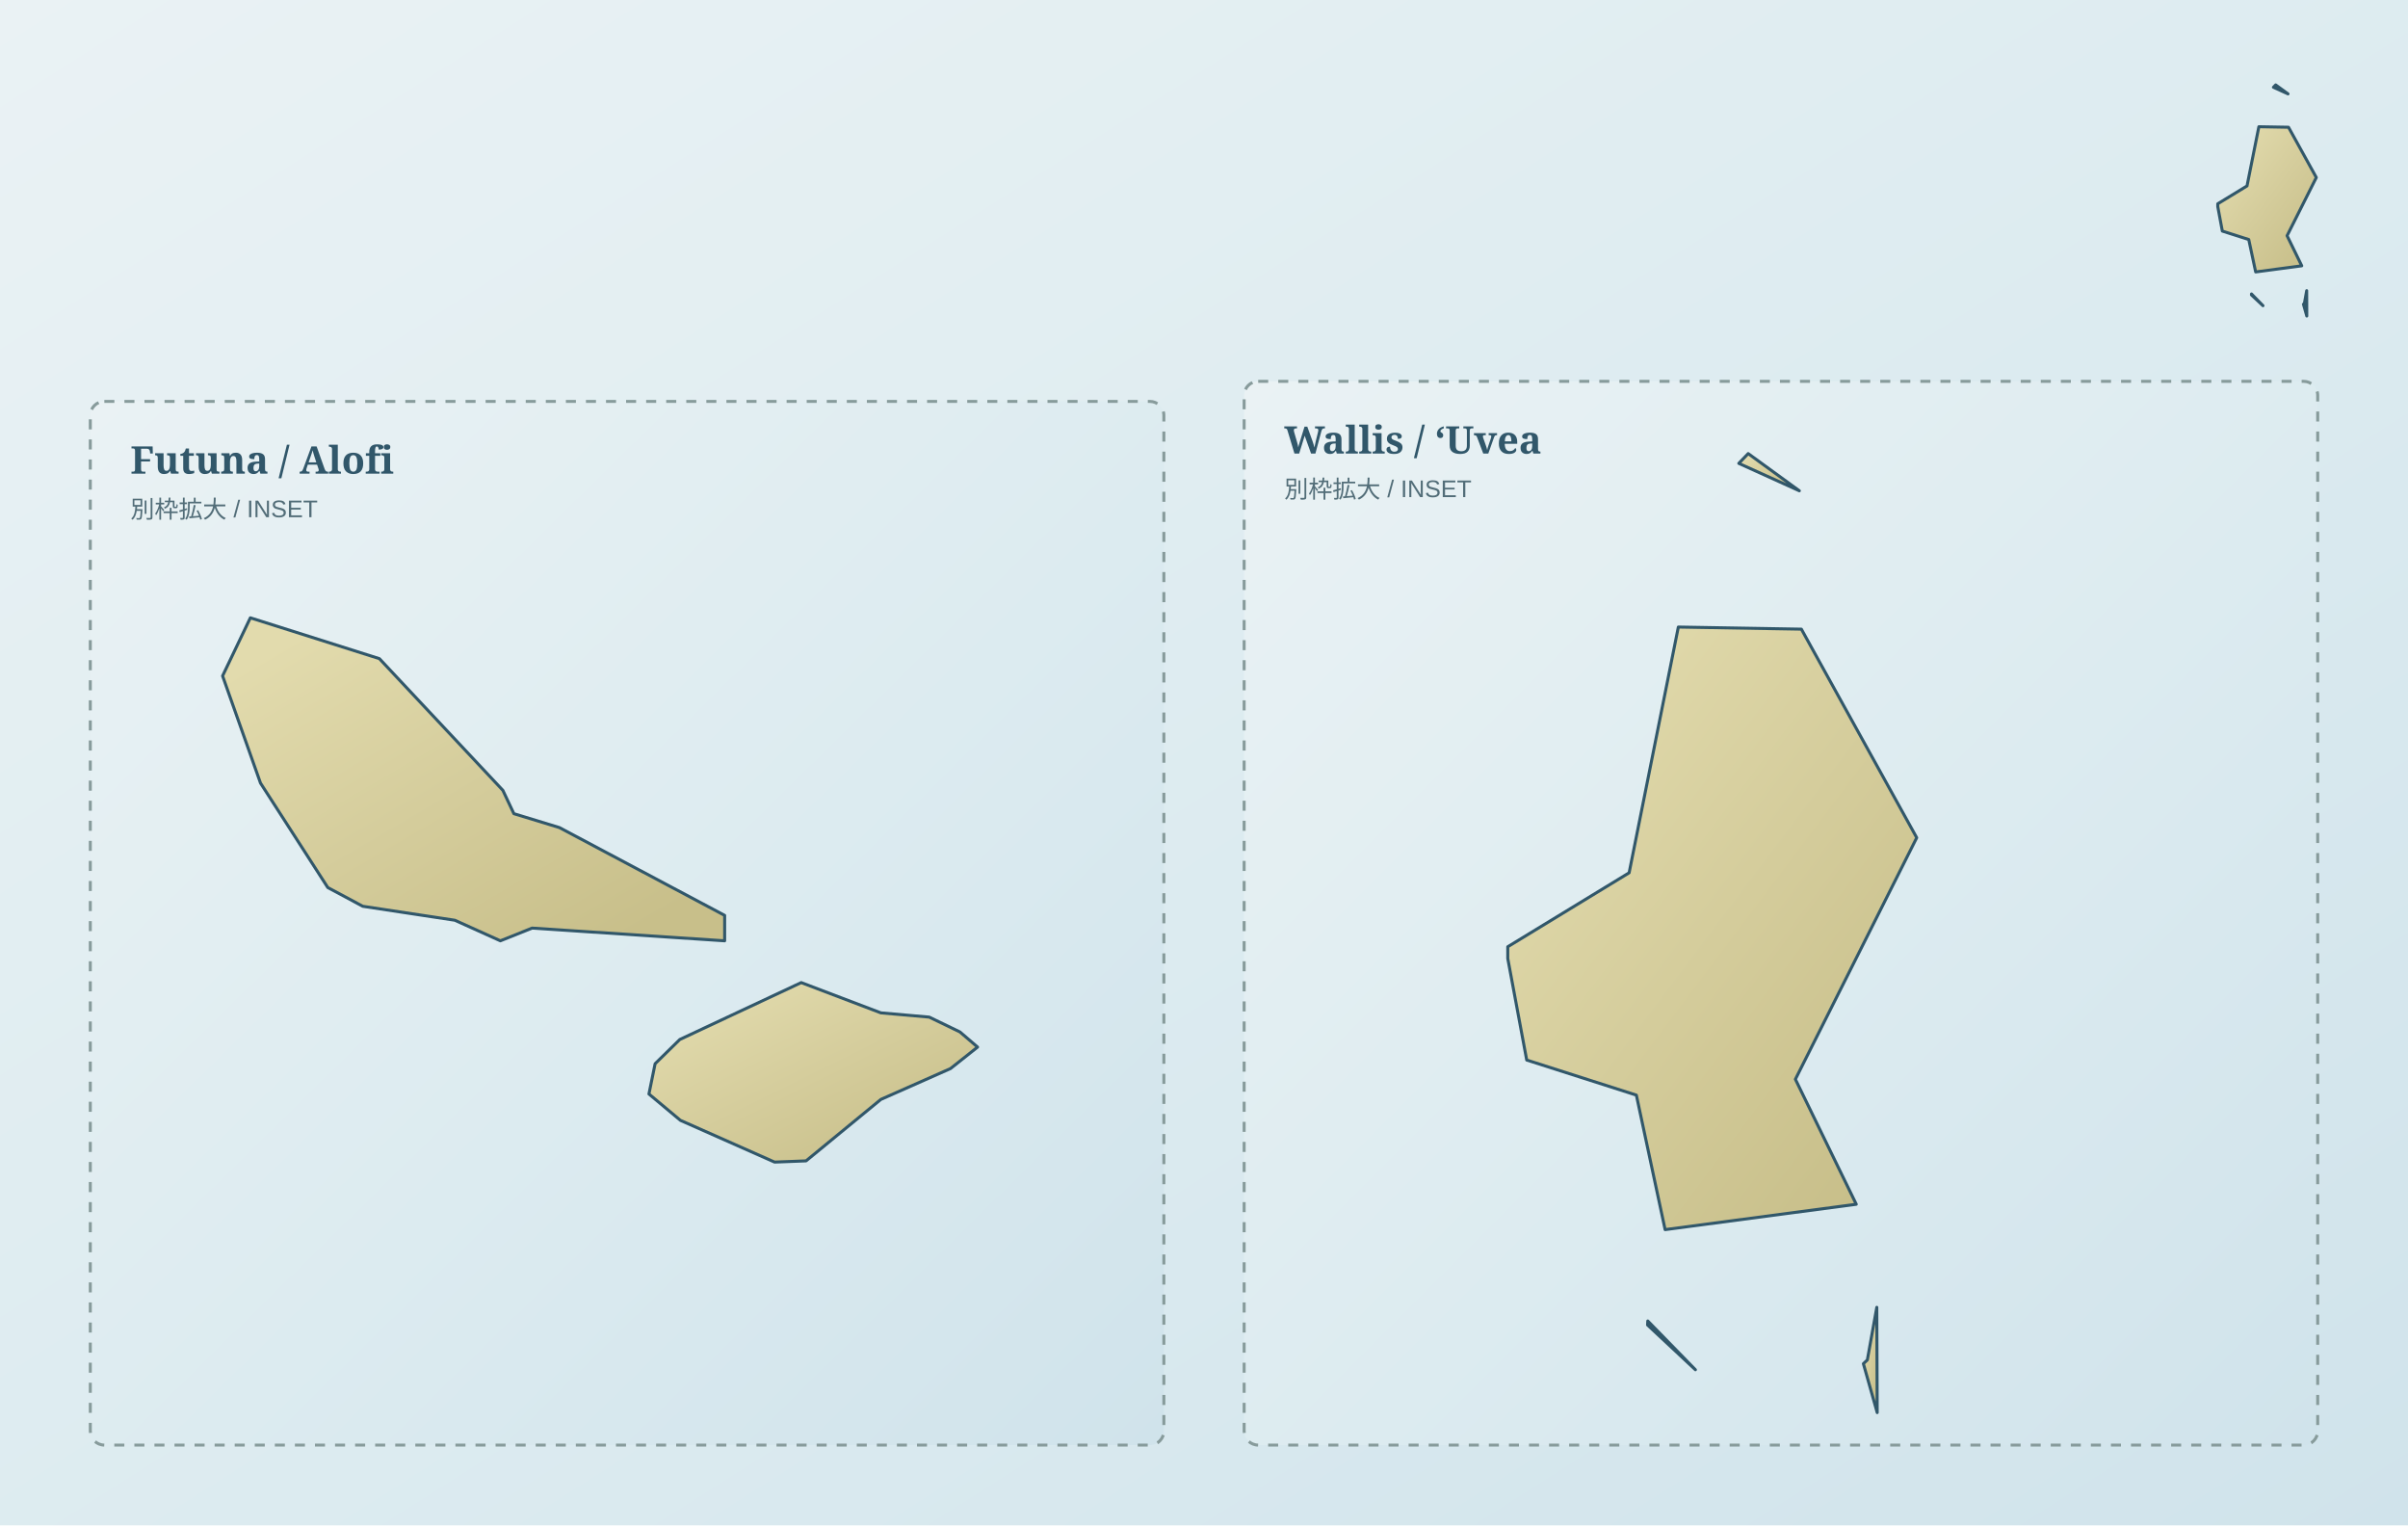
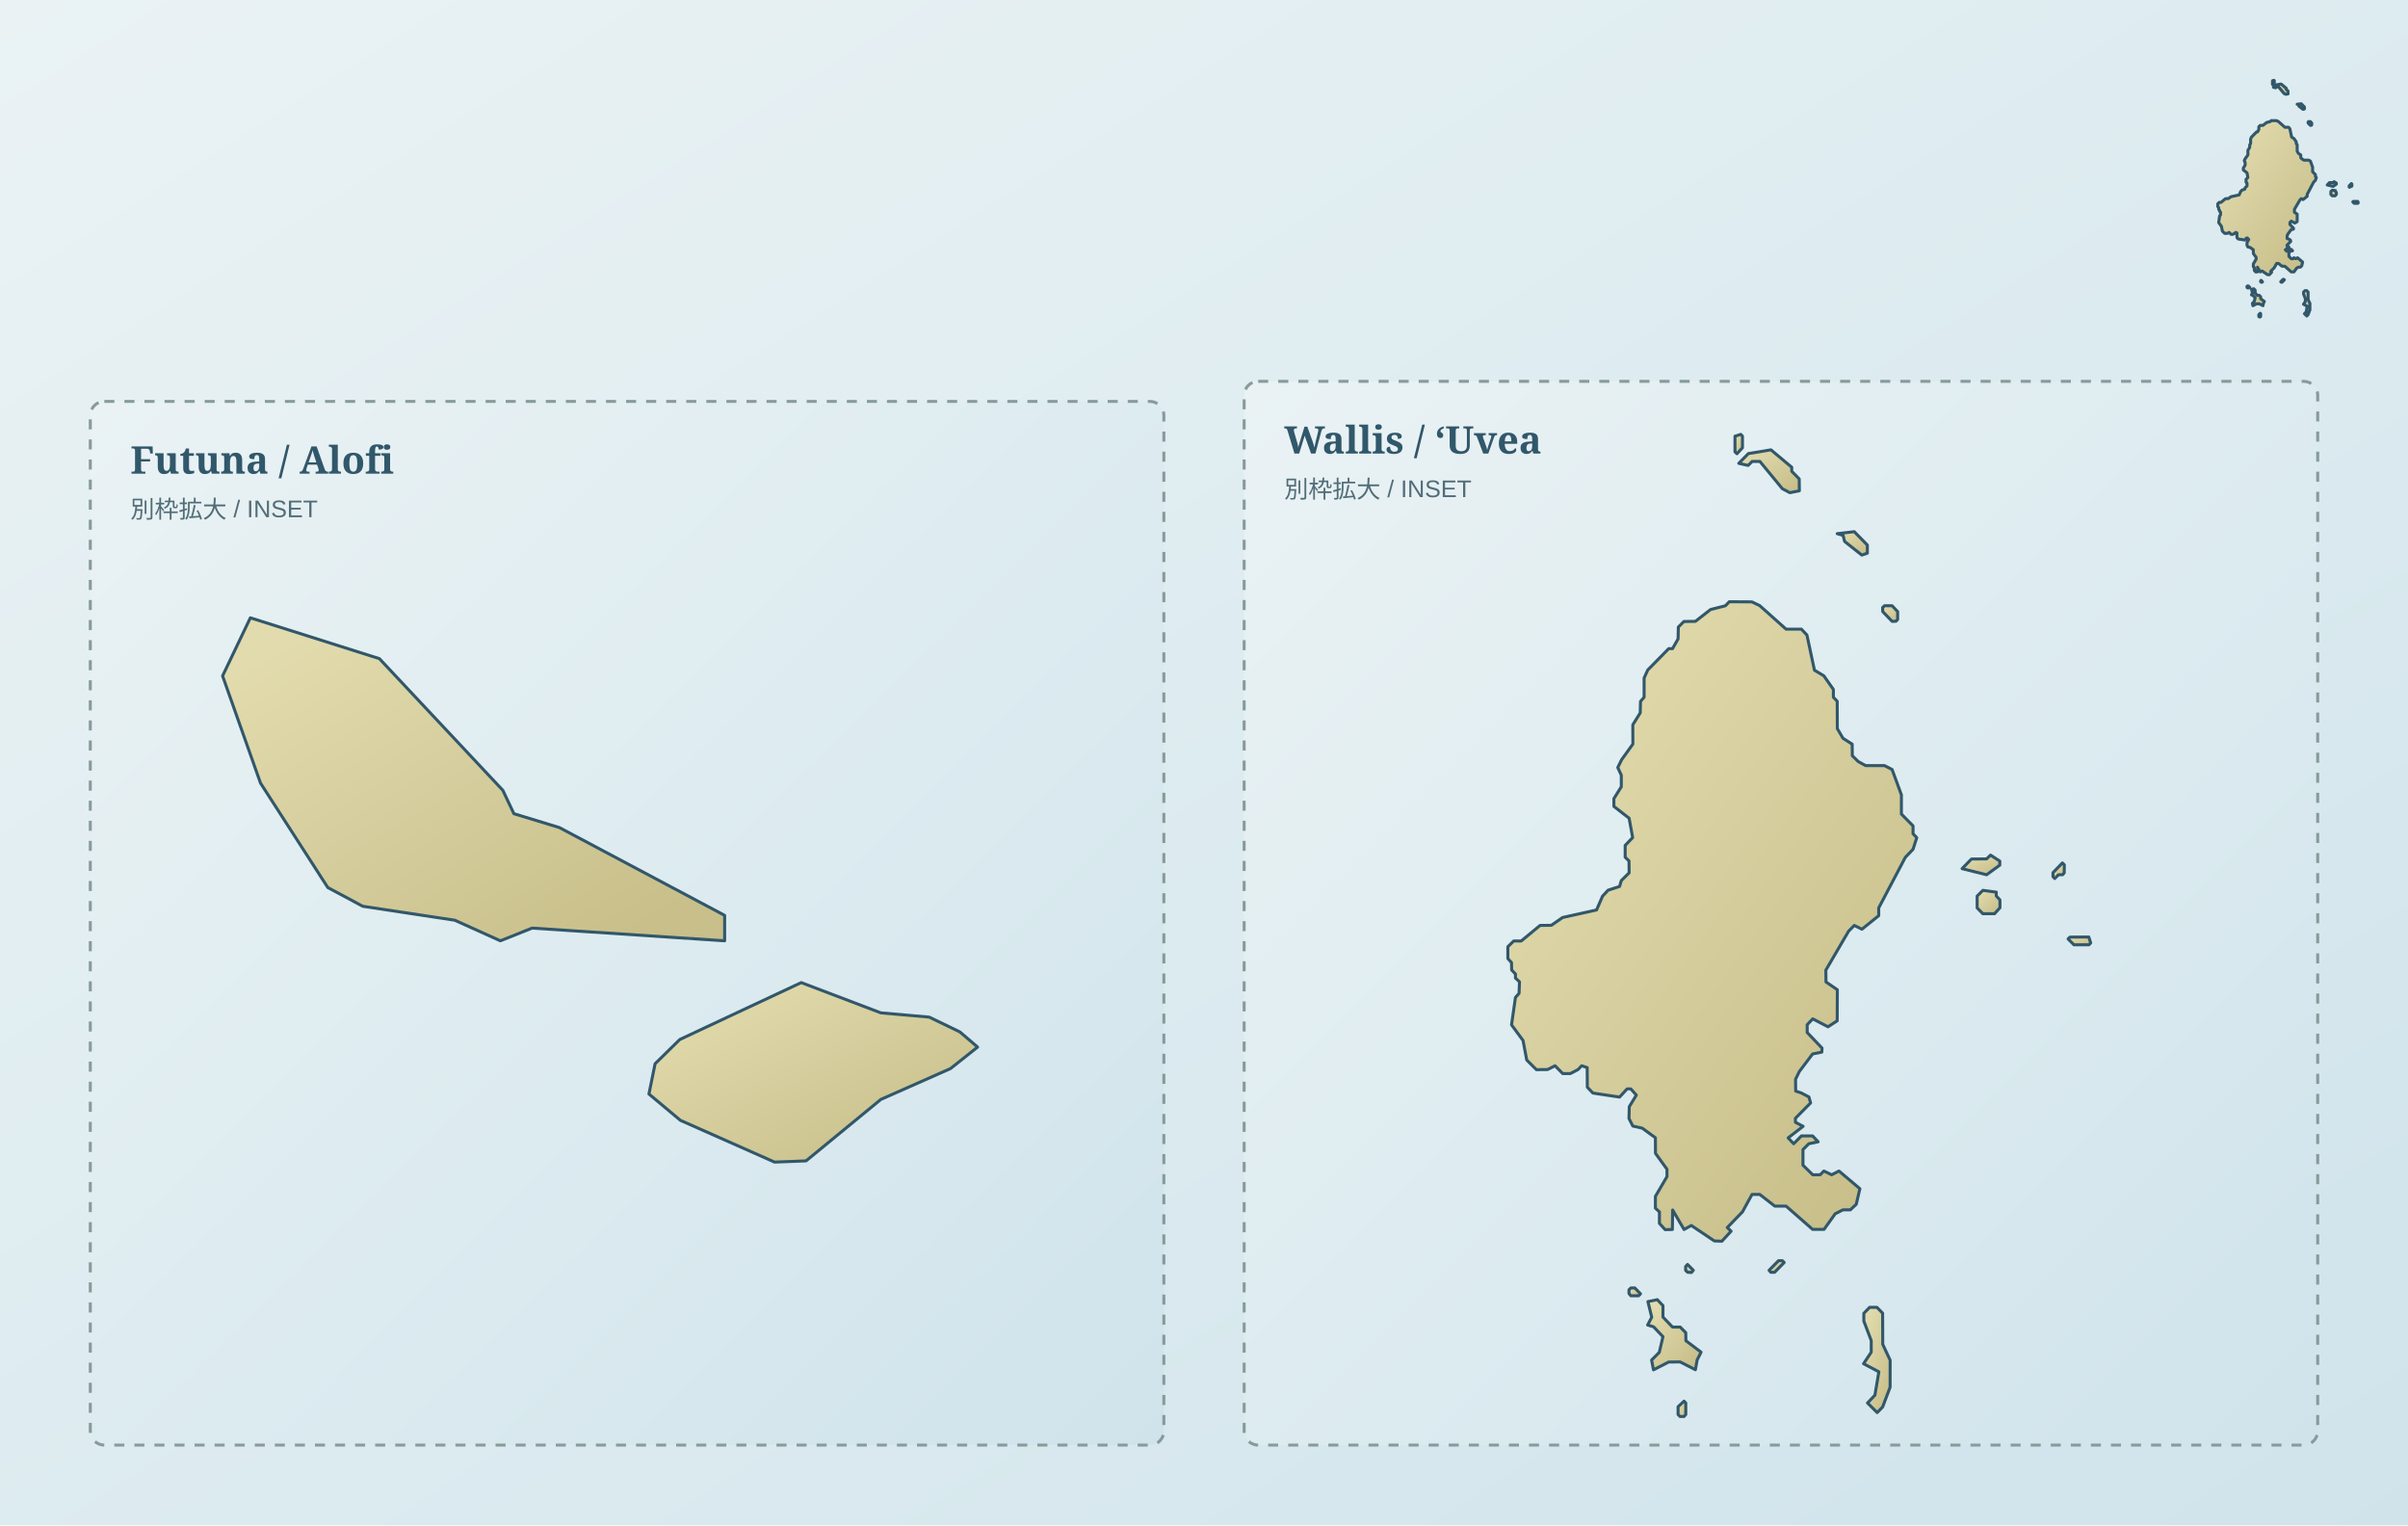
<svg xmlns="http://www.w3.org/2000/svg" viewBox="0 0 1200 760" role="img" data-map-style="journey-atlas-map-v3-clean-background" data-map-projection="local-equirectangular-fit-v1" data-map-inset-standard="true" aria-label="ウォリス・フツナ：ウォリス島群とフツナ・アロフィ島群の実際の海岸線と景色">
  <defs>
    <linearGradient id="sea" x1="0" y1="0" x2="1" y2="1">
      <stop offset="0" stop-color="#eaf2f4" />
      <stop offset=".55" stop-color="#dcebf0" />
      <stop offset="1" stop-color="#d0e3eb" />
    </linearGradient>
    <linearGradient id="land" x1=".12" y1=".08" x2=".88" y2=".92">
      <stop offset="0" stop-color="#e2dbad" />
      <stop offset=".52" stop-color="#d4cc9b" />
      <stop offset="1" stop-color="#c8bf8a" />
    </linearGradient>
    <clipPath id="wf-futuna-detail-clip">
      <rect x="45" y="200" width="535" height="520" rx="7" />
    </clipPath>
    <clipPath id="wf-wallis-detail-clip">
      <rect x="620" y="190" width="535" height="530" rx="7" />
    </clipPath>
  </defs>
  <rect width="1200" height="760" fill="url(#sea)" />
  <g id="map-geography">
-     <path d="M 1105.20,102.94 L 1105.20,101.53 L 1119.77,92.65 L 1125.68,63.14 L 1140.46,63.40 L 1154.31,88.43 L 1139.74,117.44 L 1147.05,132.44 L 1124.09,135.49 L 1120.64,119.34 L 1107.47,115.13 Z" fill="url(#land)" fill-rule="evenodd" stroke="#31576a" stroke-width="1.5" stroke-linejoin="round" data-geography="wallis" />
+     <path d="M1150.21,156.78 L1149.56,157.45 L1148.40,156.30 L1149.29,155.36 L1149.76,152.56 L1147.92,151.59 L1148.85,150.20 L1148.85,148.81 L1147.96,146.47 L1147.96,145.53 L1148.65,144.82 L1149.53,144.82 L1150.21,145.52 L1150.23,149.26 L1151.12,151.17 L1151.11,154.41 L1150.21,156.78 Z" fill="url(#land)" fill-rule="evenodd" stroke="#31576a" stroke-width="1.5" stroke-linejoin="round" data-geography="motu-1" />
+     <path d="M1123.84,145.99 L1124.98,147.19 L1125.91,147.19 L1126.57,147.86 L1126.59,148.83 L1128.41,150.20 L1127.94,151.14 L1127.73,152.31 L1125.89,151.37 L1124.52,151.38 L1122.70,152.32 L1122.47,151.15 L1123.39,150.21 L1123.84,148.34 L1122.71,147.16 L1122.00,146.94 L1122.49,146.00 L1122.03,144.13 L1123.15,143.90 L1123.84,144.61 L1123.84,145.99 Z" fill="url(#land)" fill-rule="evenodd" stroke="#31576a" stroke-width="1.5" stroke-linejoin="round" data-geography="motu-2" />
+     <path d="M1126.37,157.92 L1125.88,157.92 L1125.65,157.69 L1125.65,156.75 L1126.37,156.08 L1126.57,156.30 L1126.57,157.69 L1126.37,157.92 Z" fill="url(#land)" fill-rule="evenodd" stroke="#31576a" stroke-width="1.5" stroke-linejoin="round" data-geography="motu-3" />
+     <path d="M1120.91,143.43 L1119.98,143.43 L1119.76,143.16 L1119.76,142.71 L1119.98,142.49 L1120.46,142.49 L1121.14,143.19 L1120.91,143.43 Z" fill="url(#land)" fill-rule="evenodd" stroke="#31576a" stroke-width="1.5" stroke-linejoin="round" data-geography="motu-4" />
+     <path d="M1127.48,140.37 L1127.26,140.64 L1126.79,140.60 L1126.56,140.37 L1126.56,139.92 L1126.79,139.67 L1127.48,140.37 Z" fill="url(#land)" fill-rule="evenodd" stroke="#31576a" stroke-width="1.5" stroke-linejoin="round" data-geography="motu-5" />
+     <path d="M1137.24,140.60 L1136.79,140.60 L1136.58,140.37 L1137.71,139.22 L1138.17,139.22 L1138.39,139.43 L1137.24,140.60 Z" fill="url(#land)" fill-rule="evenodd" stroke="#31576a" stroke-width="1.5" stroke-linejoin="round" data-geography="motu-6" />
+     <path d="M1174.99,101.29 L1173.18,101.29 L1172.48,100.59 L1172.70,100.37 L1174.97,100.35 L1175.20,101.07 L1174.99,101.29 Z" fill="url(#land)" fill-rule="evenodd" stroke="#31576a" stroke-width="1.5" stroke-linejoin="round" data-geography="motu-7" />
+     <path d="M1163.65,97.56 L1162.25,97.56 L1161.56,96.86 L1161.56,95.44 L1162.25,94.75 L1163.86,94.97 L1163.86,95.42 L1164.30,95.91 L1164.30,96.84 L1163.65,97.56 Z" fill="url(#land)" fill-rule="evenodd" stroke="#31576a" stroke-width="1.5" stroke-linejoin="round" data-geography="motu-8" />
+     <path d="M1171.33,92.88 L1170.88,93.33 L1170.67,93.12 L1170.67,92.63 L1171.80,91.46 L1172.03,91.70 L1172.02,92.66 L1171.82,92.88 L1171.33,92.88 Z" fill="url(#land)" fill-rule="evenodd" stroke="#31576a" stroke-width="1.5" stroke-linejoin="round" data-geography="motu-9" />
+     <path d="M1148.38,54.27 L1147.71,54.50 L1145.65,52.87 L1145.47,52.15 L1144.76,51.93 L1146.81,51.70 L1148.38,53.30 L1148.38,54.27 Z" fill="url(#land)" fill-rule="evenodd" stroke="#31576a" stroke-width="1.5" stroke-linejoin="round" data-geography="motu-10" />
+     <path d="M1136.80,41.87 L1139.30,43.96 L1139.30,44.44 L1140.20,45.36 L1140.22,46.78 L1139.08,47.01 L1138.17,46.53 L1135.47,43.25 L1134.55,43.25 L1134.06,43.74 L1132.94,43.49 L1134.09,42.32 L1136.80,41.87 Z" fill="url(#land)" fill-rule="evenodd" stroke="#31576a" stroke-width="1.5" stroke-linejoin="round" data-geography="motu-11" />
+     <path d="M1133.38,41.62 L1132.72,42.33 L1132.48,42.10 L1132.48,40.23 L1133.18,40.01 L1133.38,40.23 L1133.38,41.62 Z" fill="url(#land)" fill-rule="evenodd" stroke="#31576a" stroke-width="1.5" stroke-linejoin="round" data-geography="motu-12" />
+     <path d="M1164.29,91.73 L1162.70,92.88 L1159.76,92.15 L1160.88,90.99 L1162.70,90.98 L1163.17,90.53 L1164.29,91.24 L1164.29,91.73 Z" fill="url(#land)" fill-rule="evenodd" stroke="#31576a" stroke-width="1.5" stroke-linejoin="round" data-geography="motu-13" />
+     <path d="M1151.82,62.44 L1151.35,62.46 L1150.23,61.29 L1150.21,60.81 L1150.44,60.59 L1151.35,60.59 L1152.02,61.29 L1152.02,62.23 L1151.82,62.44 Z" fill="url(#land)" fill-rule="evenodd" stroke="#31576a" stroke-width="1.5" stroke-linejoin="round" data-geography="motu-14" />
+     <path d="M1135.45,60.57 L1138.62,63.40 L1140.46,63.40 L1141.12,64.10 L1142.03,68.33 L1143.15,69.00 L1144.30,70.63 L1144.30,71.57 L1144.76,72.05 L1144.78,75.35 L1145.46,76.50 L1146.56,77.20 L1146.57,78.59 L1147.29,79.29 L1148.16,79.78 L1150.44,79.78 L1151.35,80.24 L1152.47,83.29 L1152.47,85.60 L1153.87,87.02 L1153.87,87.95 L1154.31,88.44 L1153.87,89.82 L1152.94,90.79 L1149.75,96.86 L1149.75,97.80 L1147.73,99.42 L1146.81,98.97 L1146.13,99.65 L1143.39,104.33 L1143.41,105.75 L1144.78,106.69 L1144.76,110.42 L1143.65,111.13 L1141.82,110.18 L1141.16,110.88 L1141.16,111.82 L1142.94,113.69 L1142.91,114.18 L1141.81,114.39 L1140.22,116.50 L1139.76,117.44 L1139.77,118.86 L1140.44,119.08 L1141.36,119.56 L1141.56,120.28 L1139.74,122.12 L1139.74,122.60 L1140.66,123.09 L1138.87,124.47 L1139.53,125.18 L1140.46,124.24 L1141.81,124.24 L1142.47,124.94 L1141.35,125.18 L1140.65,125.88 L1140.65,127.75 L1141.82,128.90 L1142.71,128.90 L1143.15,128.45 L1144.09,128.90 L1144.97,128.45 L1147.48,130.57 L1147.05,132.45 L1146.33,133.12 L1145.44,133.12 L1144.52,133.58 L1143.18,135.46 L1141.81,135.46 L1138.62,132.66 L1137.26,132.66 L1135.45,131.26 L1134.53,131.26 L1133.38,133.35 L1131.56,135.24 L1132.02,135.67 L1130.91,136.88 L1130.00,136.85 L1127.24,134.99 L1126.37,135.47 L1125.00,133.13 L1124.97,135.47 L1124.09,135.49 L1123.41,134.74 L1123.41,133.35 L1122.93,132.91 L1122.93,131.49 L1124.32,129.12 L1124.32,128.23 L1122.94,126.33 L1122.93,124.46 L1121.35,123.30 L1120.21,123.05 L1119.76,122.15 L1119.79,120.73 L1120.64,119.34 L1119.97,118.59 L1119.53,118.59 L1118.63,119.57 L1115.42,119.09 L1114.76,118.39 L1114.74,116.03 L1114.07,115.81 L1113.64,116.27 L1112.72,116.75 L1111.80,116.75 L1110.88,115.81 L1109.99,116.27 L1108.64,116.28 L1107.48,115.13 L1107.03,112.77 L1105.65,110.90 L1106.12,107.61 L1106.56,107.13 L1106.61,105.74 L1106.12,105.28 L1106.12,104.80 L1105.67,104.32 L1105.65,103.43 L1105.21,102.94 L1105.21,101.52 L1105.91,100.84 L1106.81,100.84 L1109.08,98.97 L1110.44,98.95 L1111.78,98.01 L1115.86,97.11 L1116.58,95.46 L1117.24,94.74 L1118.63,94.29 L1118.83,93.58 L1119.77,92.65 L1119.76,91.23 L1119.30,90.78 L1119.30,89.36 L1120.20,88.42 L1119.77,86.10 L1117.94,84.68 L1117.94,83.74 L1118.83,82.32 L1118.83,80.93 L1118.41,80.01 L1118.87,79.07 L1120.22,77.19 L1120.21,74.88 L1121.11,73.44 L1121.14,72.07 L1121.57,71.57 L1121.57,69.26 L1122.01,68.29 L1124.53,65.74 L1124.98,65.74 L1125.65,64.57 L1125.68,63.15 L1126.35,62.48 L1127.73,62.46 L1129.55,61.04 L1131.33,60.59 L1131.80,60.10 L1134.51,60.12 L1135.45,60.57 Z" fill="url(#land)" fill-rule="evenodd" stroke="#31576a" stroke-width="1.5" stroke-linejoin="round" data-geography="wallis" />
    <path d="M 75.10,637.55 L 93.74,657.43 L 95.41,660.96 L 102.28,663.06 L 127.23,676.31 L 127.23,680.15 L 98.15,678.23 L 93.37,680.15 L 86.48,677.05 L 72.59,674.94 L 67.30,672.11 L 57.14,656.34 L 51.41,640.16 L 55.61,631.39 L 75.10,637.55 Z" fill="url(#land)" fill-rule="evenodd" stroke="#31576a" stroke-width="1.5" stroke-linejoin="round" data-geography="futuna" />
    <path d="M 162.76,693.91 L 165.43,696.20 L 161.35,699.44 L 150.82,704.10 L 139.53,713.38 L 134.78,713.56 L 120.55,707.26 L 115.80,703.28 L 116.73,698.71 L 120.46,695.05 L 138.80,686.46 L 150.82,691.03 L 158.13,691.67 L 162.76,693.91 Z" fill="url(#land)" fill-rule="evenodd" stroke="#31576a" stroke-width="1.5" stroke-linejoin="round" data-geography="alofi" />
-     <path d="M 1121.99,146.94 L 1122.01,146.46 L 1127.73,152.31 Z" fill="url(#land)" fill-rule="evenodd" stroke="#31576a" stroke-width="1.5" stroke-linejoin="round" data-geography="motu-1" />
-     <path d="M 1147.90,151.58 L 1148.38,151.14 L 1149.51,144.82 L 1149.56,157.45 Z" fill="url(#land)" fill-rule="evenodd" stroke="#31576a" stroke-width="1.5" stroke-linejoin="round" data-geography="motu-2" />
-     <path d="M 1132.94,43.49 L 1134.07,42.32 L 1140.21,46.78 Z" fill="url(#land)" fill-rule="evenodd" stroke="#31576a" stroke-width="1.5" stroke-linejoin="round" data-geography="motu-3" />
  </g>
  <g id="map-insets">
    <g id="wf-futuna-detail" data-scale="3.3">
      <rect x="45" y="200" width="535" height="520" rx="7" fill="url(#sea)" />
      <g clip-path="url(#wf-futuna-detail-clip)">
-         <path d="M 3588.41,-1436.04 L 3588.41,-1440.71 L 3636.51,-1470.02 L 3656.00,-1567.37 L 3704.76,-1566.54 L 3750.46,-1483.92 L 3702.39,-1388.21 L 3726.51,-1338.68 L 3650.76,-1328.64 L 3639.37,-1381.92 L 3595.92,-1395.82 Z" fill="url(#land)" fill-rule="evenodd" stroke="#31576a" stroke-width="1.5" stroke-linejoin="round" data-geography="wallis" />
        <path d="M 189.07,328.17 L 250.60,393.78 L 256.09,405.41 L 278.79,412.34 L 361.12,456.08 L 361.12,468.75 L 265.16,462.42 L 249.36,468.75 L 226.64,458.50 L 180.79,451.55 L 163.35,442.21 L 129.82,390.17 L 110.92,336.77 L 124.76,307.82 L 189.07,328.17 Z" fill="url(#land)" fill-rule="evenodd" stroke="#31576a" stroke-width="1.5" stroke-linejoin="round" data-geography="futuna" />
        <path d="M 478.37,514.16 L 487.17,521.70 L 473.69,532.40 L 438.97,547.78 L 401.69,578.40 L 386.01,579.01 L 339.07,558.20 L 323.39,545.08 L 326.47,529.99 L 338.78,517.92 L 399.28,489.57 L 438.97,504.65 L 463.07,506.77 L 478.37,514.16 Z" fill="url(#land)" fill-rule="evenodd" stroke="#31576a" stroke-width="1.5" stroke-linejoin="round" data-geography="alofi" />
-         <path d="M 3643.81,-1290.85 L 3643.89,-1292.44 L 3662.77,-1273.13 Z" fill="url(#land)" fill-rule="evenodd" stroke="#31576a" stroke-width="1.5" stroke-linejoin="round" data-geography="motu-1" />
-         <path d="M 3729.33,-1275.52 L 3730.90,-1277.00 L 3734.64,-1297.85 L 3734.80,-1256.15 Z" fill="url(#land)" fill-rule="evenodd" stroke="#31576a" stroke-width="1.5" stroke-linejoin="round" data-geography="motu-2" />
-         <path d="M 3679.96,-1632.22 L 3683.68,-1636.10 L 3703.95,-1621.36 Z" fill="url(#land)" fill-rule="evenodd" stroke="#31576a" stroke-width="1.5" stroke-linejoin="round" data-geography="motu-3" />
      </g>
      <rect x="45" y="200" width="535" height="520" rx="7" fill="none" stroke="#879b9b" stroke-width="1.5" stroke-dasharray="5 5" />
      <text x="65" y="236" font-family="Georgia,serif" fill="#31576a" font-size="19" font-weight="600">Futuna / Alofi</text>
      <text x="65" y="258" fill="#526d78" font-family="Arial,sans-serif" font-size="12">別枠拡大 / INSET</text>
    </g>
    <g id="wf-wallis-detail" data-scale="4.15">
      <rect x="620" y="190" width="535" height="530" rx="7" fill="url(#sea)" />
      <g clip-path="url(#wf-wallis-detail-clip)">
-         <path d="M 751.38,477.58 L 751.38,471.71 L 811.86,434.86 L 836.38,312.42 L 897.70,313.47 L 955.18,417.38 L 894.71,537.74 L 925.05,600.02 L 829.79,612.65 L 815.46,545.64 L 760.82,528.16 Z" fill="url(#land)" fill-rule="evenodd" stroke="#31576a" stroke-width="1.5" stroke-linejoin="round" data-geography="wallis" />
-         <path d="M -3523.54,2696.22 L -3446.17,2778.73 L -3439.27,2793.34 L -3410.72,2802.06 L -3307.18,2857.07 L -3307.18,2873.01 L -3427.86,2865.04 L -3447.73,2873.01 L -3476.30,2860.12 L -3533.96,2851.38 L -3555.89,2839.63 L -3598.06,2774.18 L -3621.83,2707.03 L -3604.42,2670.63 L -3523.54,2696.22 Z" fill="url(#land)" fill-rule="evenodd" stroke="#31576a" stroke-width="1.5" stroke-linejoin="round" data-geography="futuna" />
-         <path d="M -3159.73,2930.11 L -3148.66,2939.60 L -3165.62,2953.05 L -3209.28,2972.39 L -3256.16,3010.90 L -3275.88,3011.67 L -3334.91,2985.49 L -3354.63,2968.99 L -3350.76,2950.02 L -3335.28,2934.84 L -3259.20,2899.18 L -3209.28,2918.16 L -3178.97,2920.81 L -3159.73,2930.11 Z" fill="url(#land)" fill-rule="evenodd" stroke="#31576a" stroke-width="1.5" stroke-linejoin="round" data-geography="alofi" />
-         <path d="M 821.05,660.18 L 821.15,658.17 L 844.89,682.46 Z" fill="url(#land)" fill-rule="evenodd" stroke="#31576a" stroke-width="1.5" stroke-linejoin="round" data-geography="motu-1" />
-         <path d="M 928.60,679.45 L 930.57,677.59 L 935.28,651.36 L 935.48,703.81 Z" fill="url(#land)" fill-rule="evenodd" stroke="#31576a" stroke-width="1.5" stroke-linejoin="round" data-geography="motu-2" />
-         <path d="M 866.51,230.87 L 871.19,226.00 L 896.68,244.53 Z" fill="url(#land)" fill-rule="evenodd" stroke="#31576a" stroke-width="1.5" stroke-linejoin="round" data-geography="motu-3" />
+         <path d="M938.18,701.03 L935.48,703.81 L930.65,699.02 L934.34,695.14 L936.31,683.48 L928.68,679.47 L932.51,673.71 L932.51,667.95 L928.82,658.23 L928.82,654.35 L931.72,651.37 L935.34,651.37 L938.18,654.28 L938.25,669.82 L941.94,677.72 L941.91,691.19 L938.18,701.03 Z" fill="url(#land)" fill-rule="evenodd" stroke="#31576a" stroke-width="1.5" stroke-linejoin="round" data-geography="motu-1" />
+         <path d="M828.72,656.23 L833.48,661.21 L837.32,661.21 L840.08,664.00 L840.15,668.01 L847.71,673.71 L845.75,677.59 L844.88,682.45 L837.25,678.56 L831.55,678.63 L823.99,682.51 L823.05,677.66 L826.89,673.77 L828.72,666.00 L824.05,661.08 L821.08,660.18 L823.12,656.29 L821.22,648.52 L825.89,647.55 L828.72,650.53 L828.72,656.23 Z" fill="url(#land)" fill-rule="evenodd" stroke="#31576a" stroke-width="1.5" stroke-linejoin="round" data-geography="motu-2" />
+         <path d="M839.22,705.76 L837.22,705.76 L836.25,704.78 L836.25,700.90 L839.22,698.12 L840.08,699.02 L840.08,704.78 L839.22,705.76 Z" fill="url(#land)" fill-rule="evenodd" stroke="#31576a" stroke-width="1.5" stroke-linejoin="round" data-geography="motu-3" />
+         <path d="M816.56,645.61 L812.72,645.61 L811.79,644.51 L811.79,642.63 L812.72,641.72 L814.69,641.72 L817.53,644.64 L816.56,645.61 Z" fill="url(#land)" fill-rule="evenodd" stroke="#31576a" stroke-width="1.5" stroke-linejoin="round" data-geography="motu-4" />
+         <path d="M843.85,632.92 L842.91,634.02 L840.98,633.89 L840.01,632.92 L840.01,631.04 L840.98,630.00 L843.85,632.92 Z" fill="url(#land)" fill-rule="evenodd" stroke="#31576a" stroke-width="1.5" stroke-linejoin="round" data-geography="motu-5" />
+         <path d="M884.36,633.89 L882.46,633.89 L881.60,632.92 L886.30,628.13 L888.20,628.13 L889.13,629.03 L884.36,633.89 Z" fill="url(#land)" fill-rule="evenodd" stroke="#31576a" stroke-width="1.5" stroke-linejoin="round" data-geography="motu-6" />
+         <path d="M1041.00,470.74 L1033.51,470.74 L1030.61,467.82 L1031.50,466.92 L1040.93,466.85 L1041.87,469.83 L1041.00,470.74 Z" fill="url(#land)" fill-rule="evenodd" stroke="#31576a" stroke-width="1.5" stroke-linejoin="round" data-geography="motu-7" />
+         <path d="M993.96,455.26 L988.12,455.26 L985.29,452.35 L985.29,446.46 L988.16,443.61 L994.82,444.51 L994.82,446.39 L996.65,448.40 L996.65,452.28 L993.96,455.26 Z" fill="url(#land)" fill-rule="evenodd" stroke="#31576a" stroke-width="1.5" stroke-linejoin="round" data-geography="motu-8" />
+         <path d="M1025.84,435.84 L1023.94,437.72 L1023.08,436.81 L1023.08,434.80 L1027.77,429.95 L1028.74,430.92 L1028.67,434.93 L1027.84,435.84 L1025.84,435.84 Z" fill="url(#land)" fill-rule="evenodd" stroke="#31576a" stroke-width="1.5" stroke-linejoin="round" data-geography="motu-9" />
+         <path d="M930.58,275.60 L927.81,276.57 L919.25,269.77 L918.49,266.79 L915.55,265.89 L924.05,264.91 L930.58,271.58 L930.58,275.60 Z" fill="url(#land)" fill-rule="evenodd" stroke="#31576a" stroke-width="1.5" stroke-linejoin="round" data-geography="motu-10" />
+         <path d="M882.53,224.13 L892.89,232.80 L892.89,234.81 L896.62,238.63 L896.69,244.52 L891.96,245.49 L888.20,243.49 L877.01,229.89 L873.17,229.89 L871.17,231.89 L866.50,230.86 L871.27,226.00 L882.53,224.13 Z" fill="url(#land)" fill-rule="evenodd" stroke="#31576a" stroke-width="1.5" stroke-linejoin="round" data-geography="motu-11" />
+         <path d="M868.34,223.09 L865.57,226.07 L864.61,225.10 L864.61,217.33 L867.51,216.42 L868.34,217.33 L868.34,223.09 Z" fill="url(#land)" fill-rule="evenodd" stroke="#31576a" stroke-width="1.5" stroke-linejoin="round" data-geography="motu-12" />
+         <path d="M996.58,431.05 L989.99,435.84 L977.79,432.80 L982.46,428.00 L989.99,427.94 L991.96,426.06 L996.58,429.04 L996.58,431.05 Z" fill="url(#land)" fill-rule="evenodd" stroke="#31576a" stroke-width="1.5" stroke-linejoin="round" data-geography="motu-13" />
+         <path d="M944.84,309.53 L942.91,309.59 L938.25,304.73 L938.18,302.72 L939.11,301.82 L942.91,301.82 L945.67,304.73 L945.67,308.62 L944.84,309.53 Z" fill="url(#land)" fill-rule="evenodd" stroke="#31576a" stroke-width="1.5" stroke-linejoin="round" data-geography="motu-14" />
+         <path d="M876.94,301.75 L890.06,313.47 L897.70,313.47 L900.46,316.39 L904.22,333.93 L908.89,336.72 L913.65,343.51 L913.65,347.40 L915.55,349.40 L915.62,363.07 L918.45,367.86 L923.01,370.77 L923.08,376.53 L926.05,379.45 L929.68,381.45 L939.11,381.45 L942.91,383.40 L947.54,396.02 L947.54,405.60 L953.34,411.49 L953.34,415.38 L955.20,417.39 L953.34,423.15 L949.51,427.16 L936.24,452.35 L936.24,456.23 L927.88,462.97 L924.05,461.09 L921.25,463.94 L909.89,483.36 L909.96,489.25 L915.62,493.14 L915.55,508.61 L910.96,511.59 L903.36,507.64 L900.60,510.55 L900.60,514.44 L907.99,522.21 L907.88,524.21 L903.29,525.12 L896.69,533.86 L894.79,537.74 L894.86,543.63 L897.62,544.54 L901.46,546.55 L902.29,549.53 L894.73,557.17 L894.73,559.17 L898.56,561.18 L891.10,566.94 L893.86,569.86 L897.70,565.97 L903.29,565.97 L906.05,568.89 L901.39,569.86 L898.49,572.77 L898.49,580.54 L903.36,585.33 L907.06,585.33 L908.89,583.45 L912.79,585.33 L916.42,583.45 L926.85,592.26 L925.05,600.03 L922.08,602.81 L918.38,602.81 L914.55,604.75 L908.99,612.53 L903.29,612.53 L890.06,600.93 L884.43,600.93 L876.94,595.11 L873.10,595.11 L868.34,603.79 L860.77,611.62 L862.67,613.43 L858.08,618.42 L854.31,618.29 L842.84,610.58 L839.22,612.59 L833.55,602.88 L833.41,612.59 L829.79,612.65 L826.96,609.55 L826.96,603.79 L824.95,601.97 L824.95,596.08 L830.72,586.24 L830.72,582.55 L824.99,574.65 L824.95,566.88 L818.39,562.09 L813.69,561.05 L811.79,557.30 L811.93,551.41 L815.45,545.64 L812.69,542.53 L810.86,542.53 L807.10,546.61 L793.80,544.61 L791.03,541.70 L790.96,531.92 L788.20,531.01 L786.41,532.89 L782.57,534.90 L778.77,534.90 L774.94,531.01 L771.24,532.89 L765.65,532.95 L760.84,528.16 L758.98,518.39 L753.25,510.62 L755.21,496.96 L757.01,494.95 L757.22,489.19 L755.21,487.31 L755.21,485.30 L753.32,483.30 L753.25,479.61 L751.42,477.60 L751.42,471.70 L754.32,468.86 L758.05,468.86 L767.48,461.09 L773.11,461.02 L778.70,457.14 L795.63,453.38 L798.60,446.52 L801.36,443.54 L807.10,441.67 L807.96,438.75 L811.86,434.87 L811.79,428.97 L809.89,427.10 L809.89,421.21 L813.62,417.32 L811.86,407.68 L804.26,401.78 L804.26,397.90 L807.96,392.01 L807.96,386.24 L806.20,382.42 L808.10,378.54 L813.73,370.71 L813.69,361.12 L817.39,355.17 L817.53,349.47 L819.32,347.40 L819.32,337.82 L821.15,333.80 L831.58,323.19 L833.48,323.19 L836.25,318.33 L836.38,312.44 L839.15,309.65 L844.88,309.59 L852.41,303.70 L859.84,301.82 L861.77,299.81 L873.03,299.88 L876.94,301.75 Z" fill="url(#land)" fill-rule="evenodd" stroke="#31576a" stroke-width="1.5" stroke-linejoin="round" data-geography="wallis" />
      </g>
      <rect x="620" y="190" width="535" height="530" rx="7" fill="none" stroke="#879b9b" stroke-width="1.5" stroke-dasharray="5 5" />
      <text x="640" y="226" font-family="Georgia,serif" fill="#31576a" font-size="19" font-weight="600">Wallis / ʻUvea</text>
      <text x="640" y="248" fill="#526d78" font-family="Arial,sans-serif" font-size="12">別枠拡大 / INSET</text>
    </g>
  </g>
  <g id="geographic-anchors" aria-hidden="true">
    <g id="hero-marker" data-latitude="-13.3" data-longitude="-176.23389" data-x="1116.060" data-y="107.609" aria-hidden="true" />
    <g id="capital-marker" data-latitude="-13.2818" data-longitude="-176.1734" data-x="1149.055" data-y="97.387" aria-hidden="true" />
    <g id="scene-marker-1" data-latitude="-13.33681" data-longitude="-176.20897" data-x="1129.653" data-y="128.282" aria-hidden="true" />
    <g id="scene-marker-2" data-latitude="-13.28283" data-longitude="-176.17339" data-x="1149.060" data-y="97.966" aria-hidden="true" />
    <g id="scene-marker-3" data-latitude="-13.31444" data-longitude="-176.24417" data-x="1110.453" data-y="115.719" aria-hidden="true" />
    <g id="scene-marker-4" data-latitude="-13.37768" data-longitude="-176.17041" data-x="1150.685" data-y="151.236" aria-hidden="true" />
    <g id="scene-marker-5" data-latitude="-14.29541" data-longitude="-178.09248" data-x="102.284" data-y="666.662" aria-hidden="true" />
    <g id="scene-marker-6" data-latitude="-14.26997" data-longitude="-178.13886" data-x="76.985" data-y="652.374" aria-hidden="true" />
    <g id="scene-marker-7" data-latitude="-14.33306" data-longitude="-178.06722" data-x="116.062" data-y="687.808" aria-hidden="true" />
    <g id="scene-marker-8" data-latitude="-14.2961" data-longitude="-178.1585" data-x="66.273" data-y="667.050" aria-hidden="true" />
  </g>
</svg>
